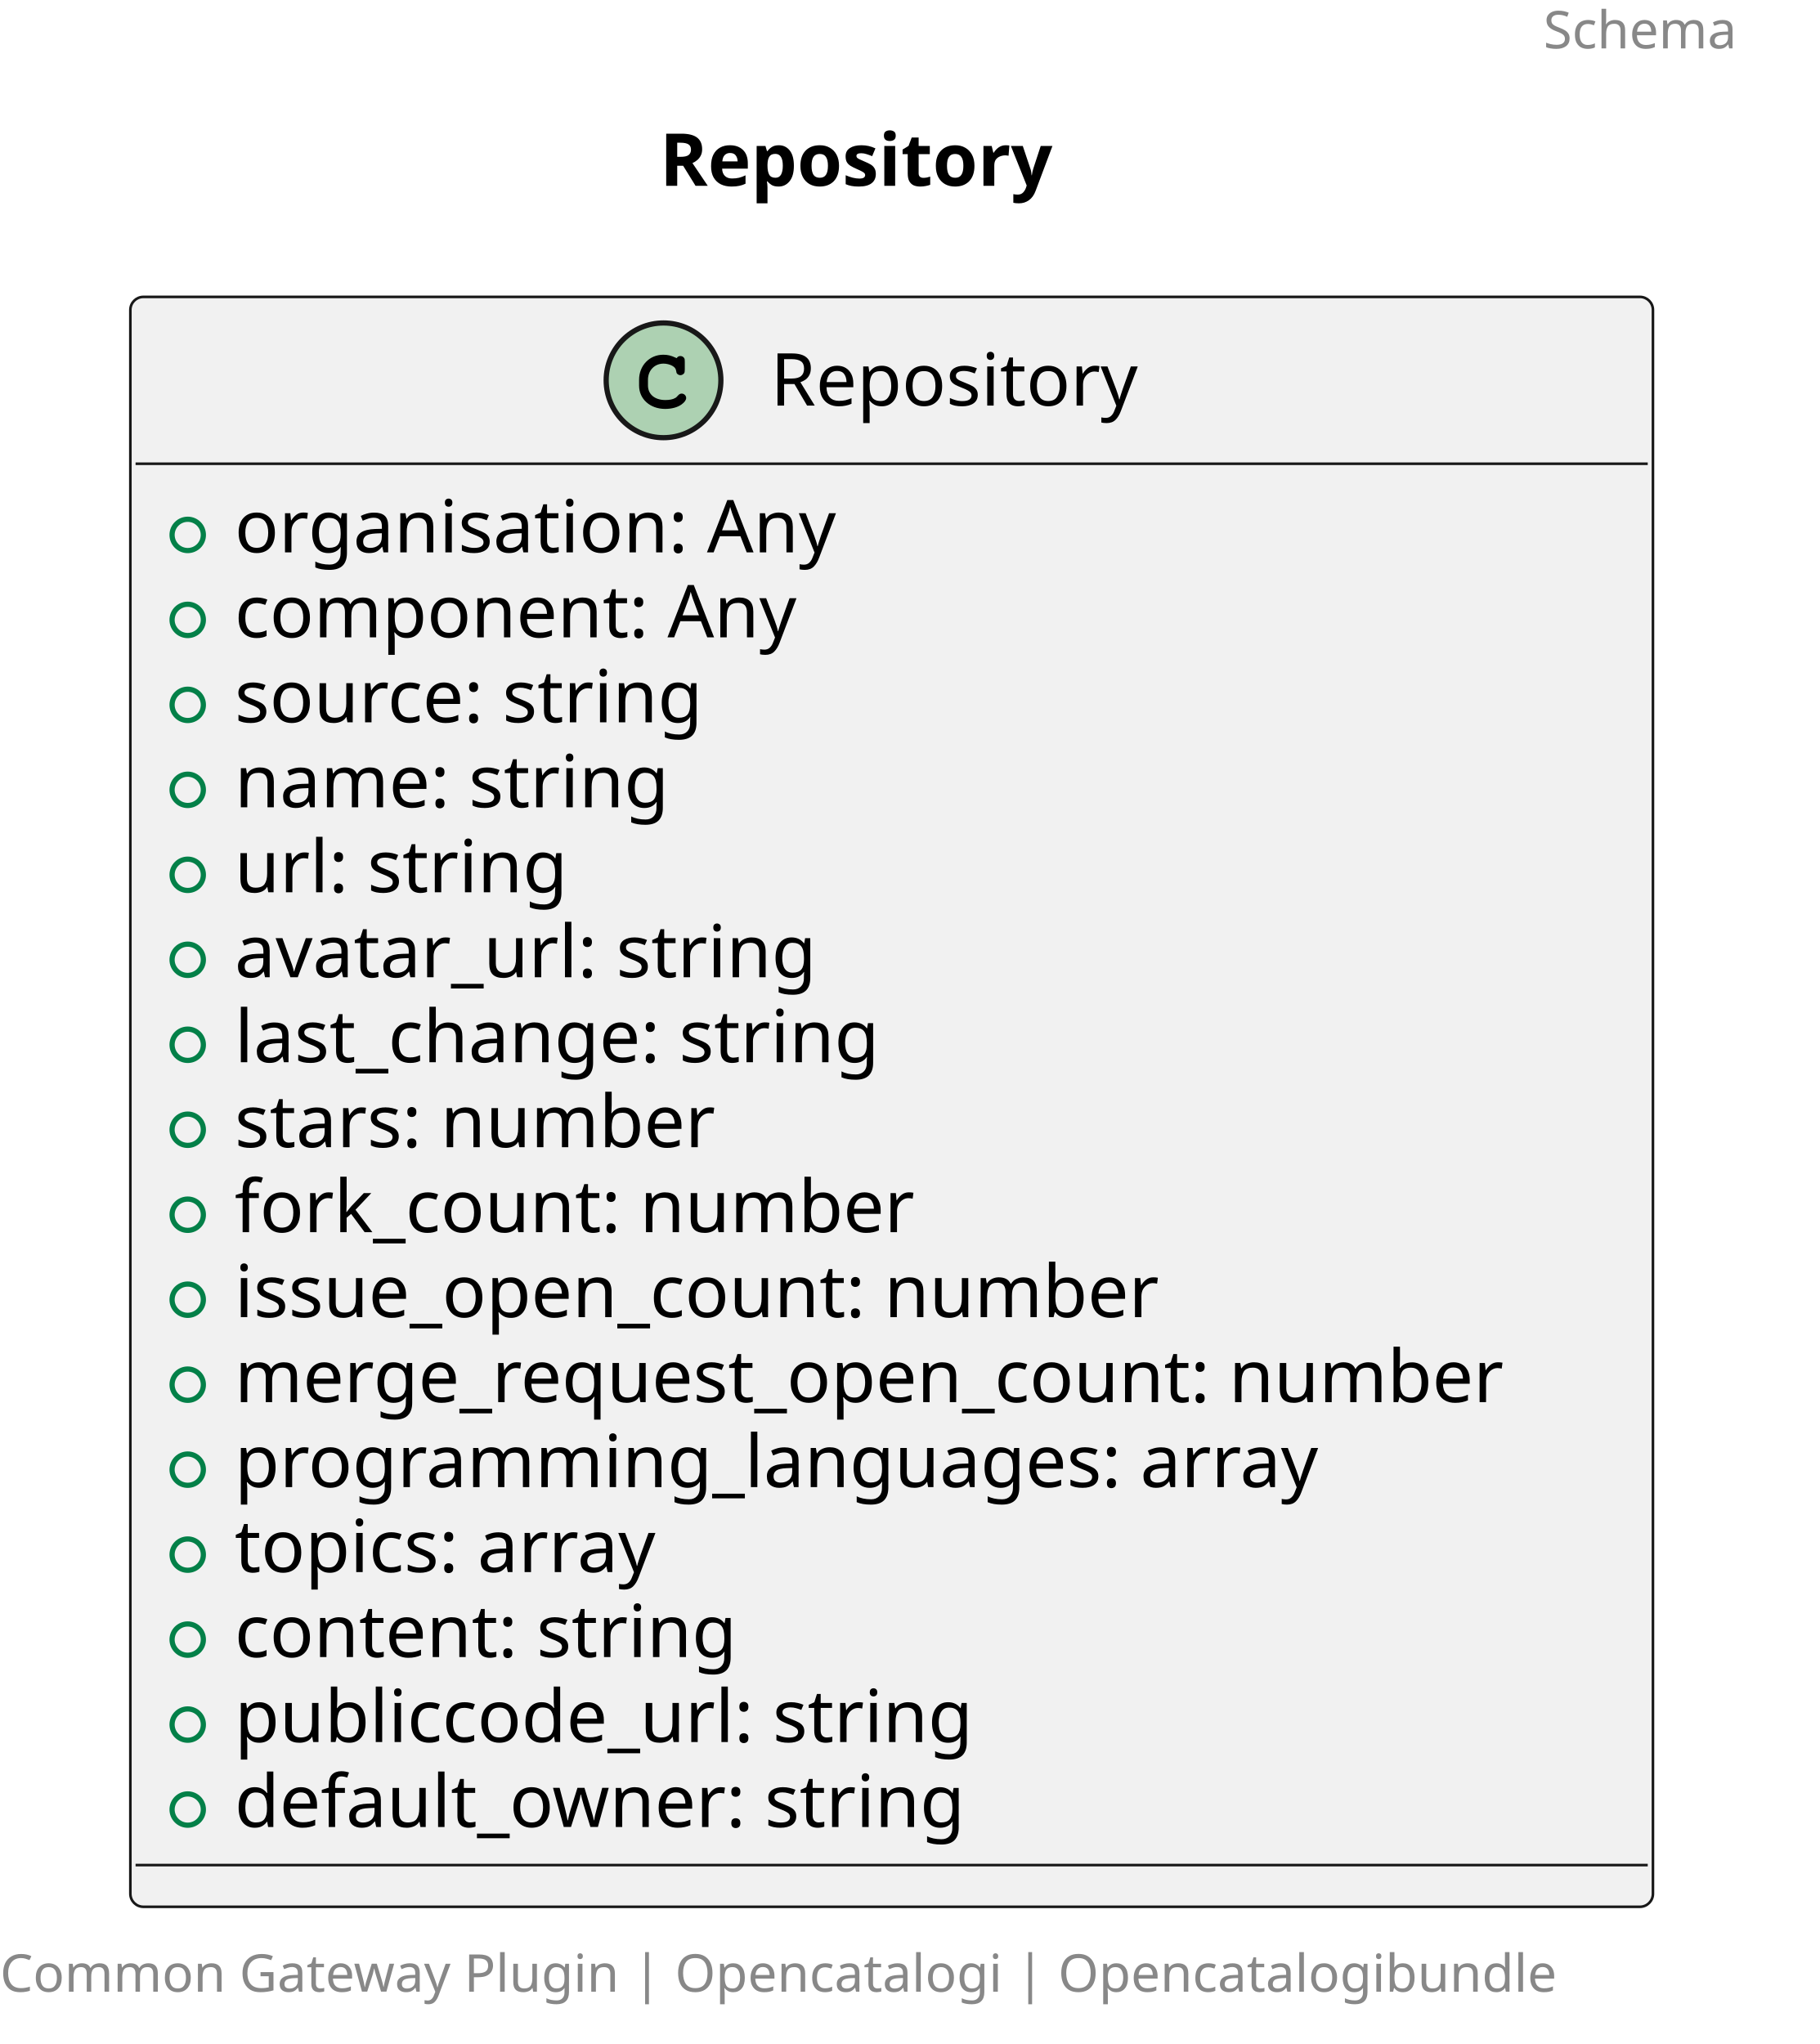
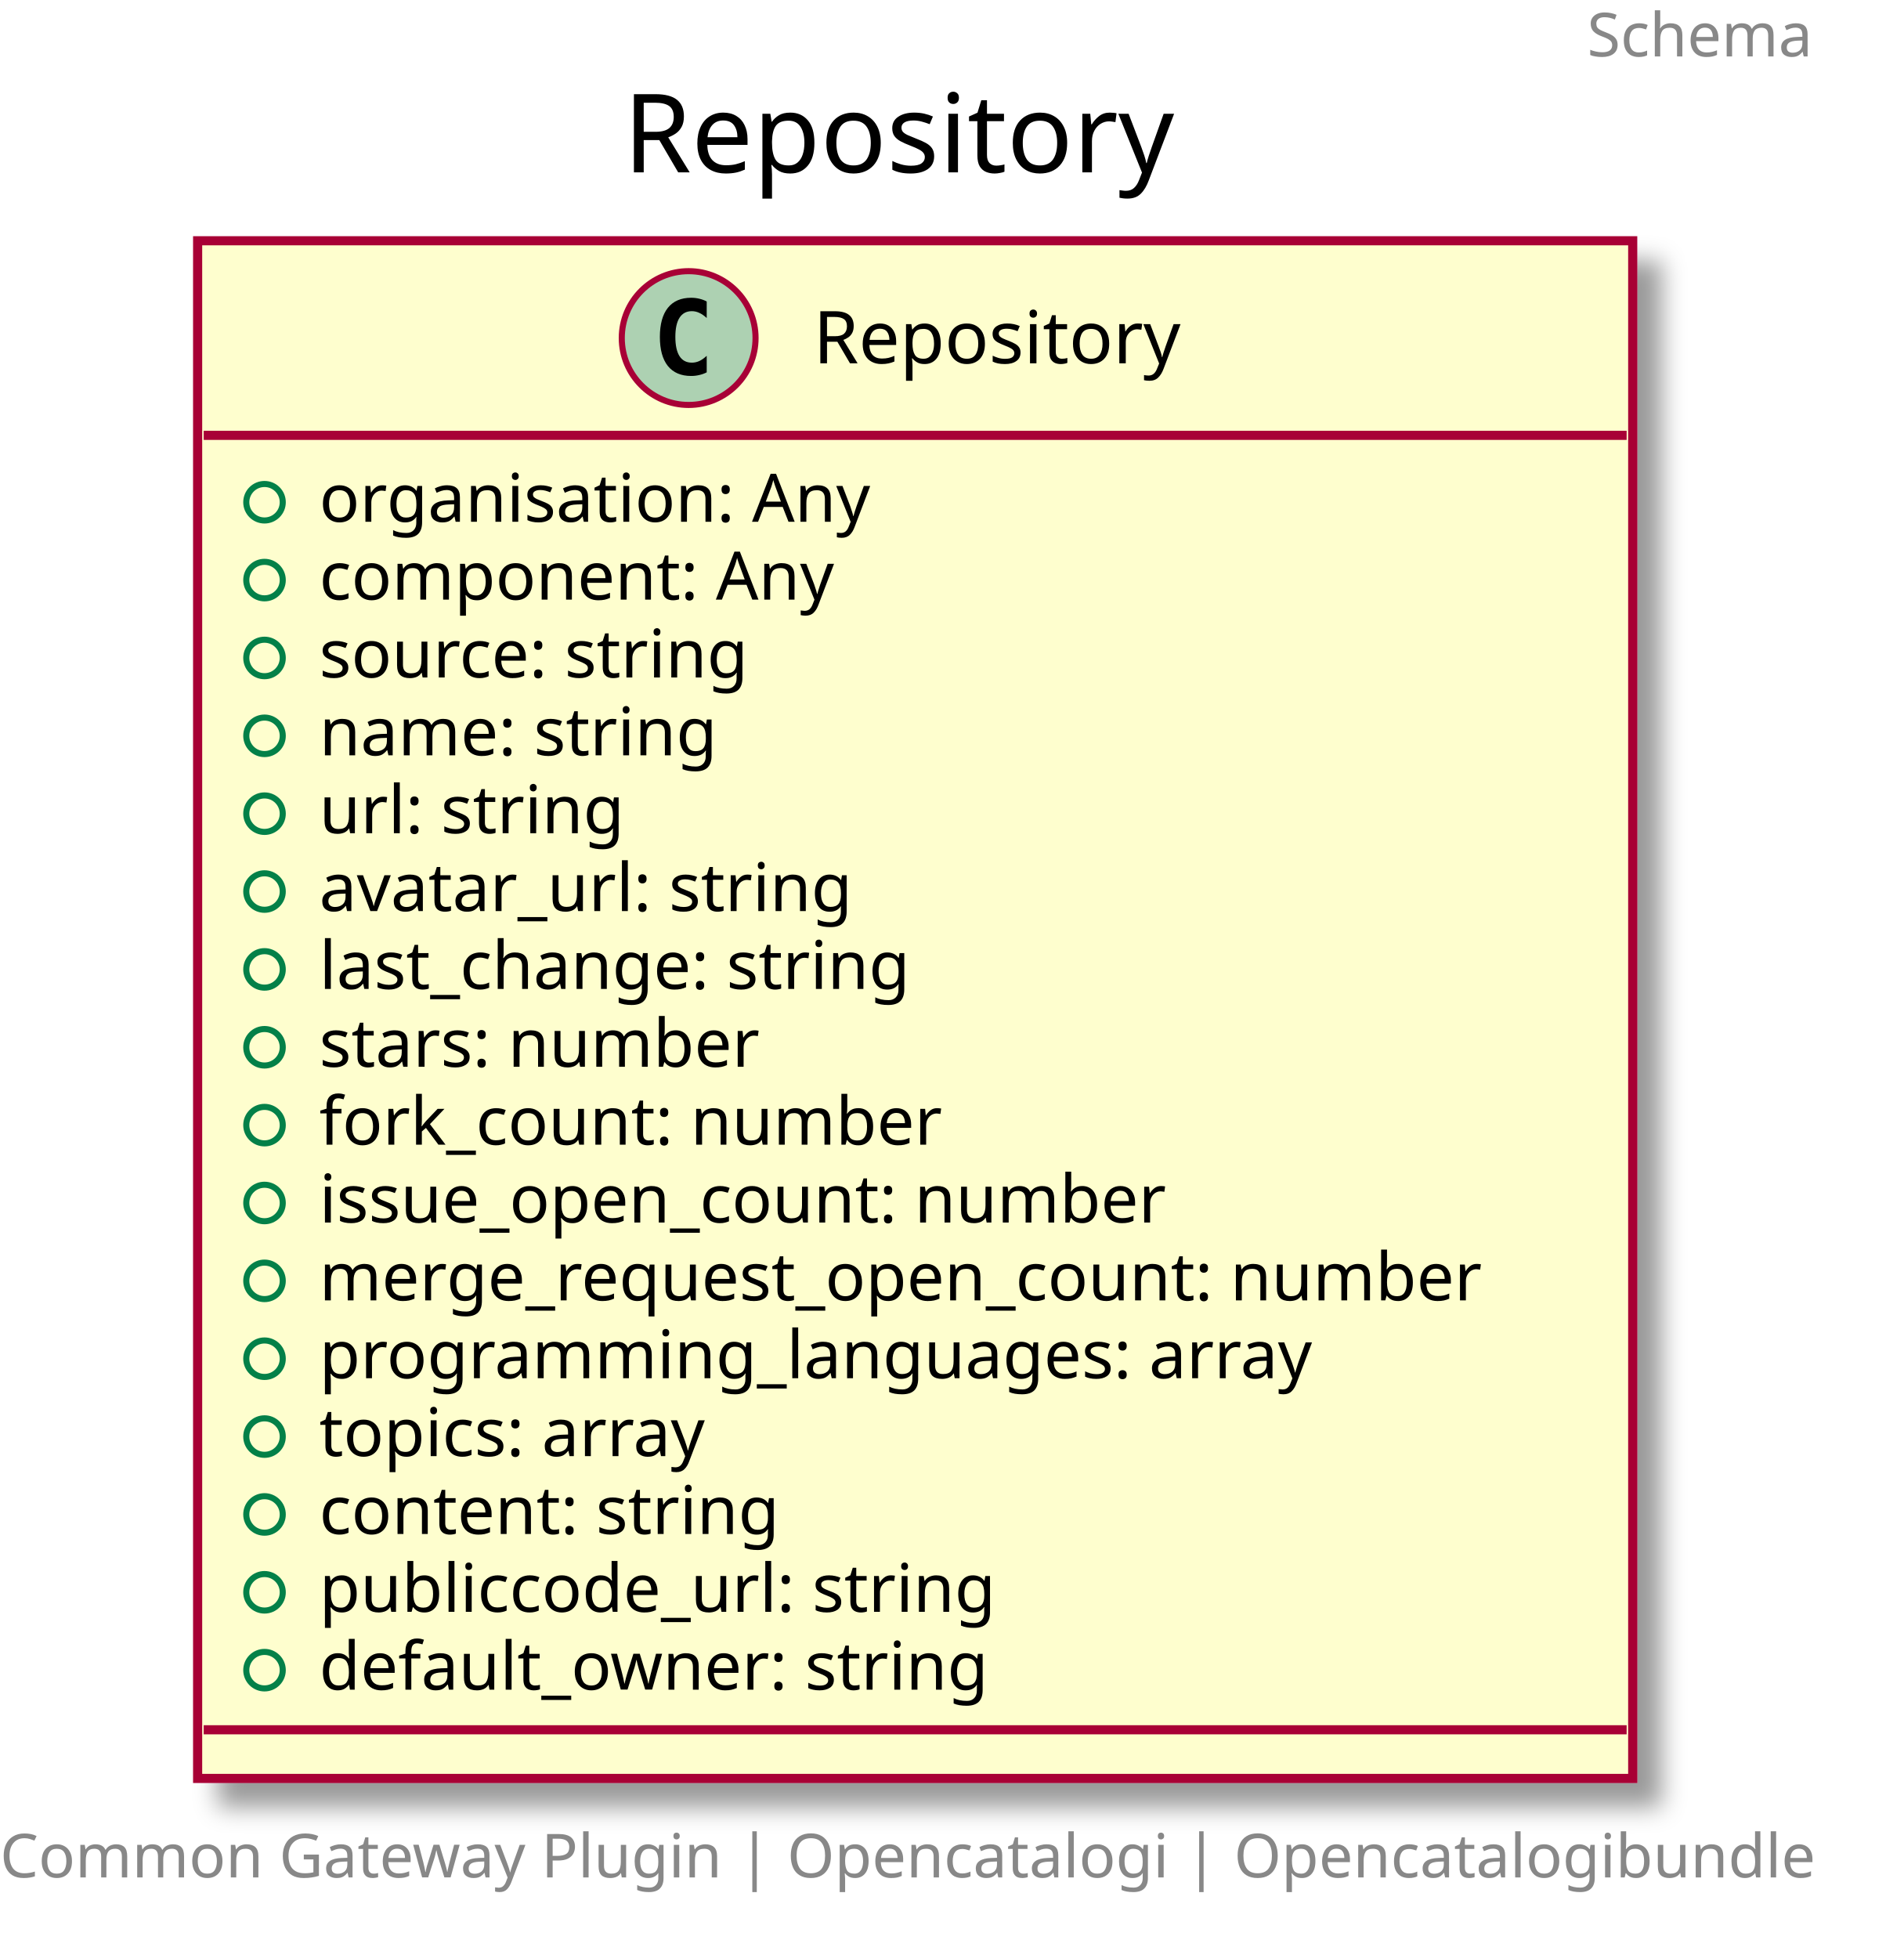
- <svg xmlns="http://www.w3.org/2000/svg" contentStyleType="text/css" height="392px" preserveAspectRatio="none" style="width:349px;height:392px;background:#FFFFFF;" version="1.1" viewBox="0 0 349 392" width="349px" zoomAndPan="magnify">
-   <defs />
+ <svg xmlns="http://www.w3.org/2000/svg" contentScriptType="application/ecmascript" contentStyleType="text/css" height="322px" preserveAspectRatio="none" style="width:313px;height:322px;" version="1.1" viewBox="0 0 313 322" width="313px" zoomAndPan="magnify">
+   <defs>
+     <filter height="300%" id="fsbd9pctuzruu" width="300%" x="-1" y="-1">
+       <feGaussianBlur result="blurOut" stdDeviation="2.0" />
+       <feColorMatrix in="blurOut" result="blurOut2" type="matrix" values="0 0 0 0 0 0 0 0 0 0 0 0 0 0 0 0 0 0 .4 0" />
+       <feOffset dx="4.0" dy="4.0" in="blurOut2" result="blurOut3" />
+       <feBlend in="SourceGraphic" in2="blurOut3" mode="normal" />
+     </filter>
+   </defs>
  <g>
-     <text fill="#888888" font-family="sans-serif" font-size="10" lengthAdjust="spacing" textLength="45" x="296" y="9.282">Schema</text>
-     <text fill="#000000" font-family="sans-serif" font-size="14" font-weight="bold" lengthAdjust="spacing" textLength="88" x="126.5" y="35.636">Repository</text>
-     <g id="elem_Repository">
-       <rect codeLine="5" fill="#F1F1F1" height="308.75" id="Repository" rx="2.5" ry="2.5" style="stroke:#181818;stroke-width:0.5;" width="292" x="25" y="56.938" />
-       <ellipse cx="127.25" cy="72.938" fill="#ADD1B2" rx="11" ry="11" style="stroke:#181818;stroke-width:1.0;" />
-       <path d="M129.594,68.609 C128.656,68.172 128.062,68.031 127.188,68.031 C124.562,68.031 122.562,70.109 122.562,72.828 L122.562,73.953 C122.562,76.531 124.672,78.422 127.562,78.422 C128.781,78.422 129.938,78.125 130.688,77.578 C131.266,77.172 131.594,76.719 131.594,76.328 C131.594,75.875 131.203,75.484 130.734,75.484 C130.516,75.484 130.312,75.562 130.125,75.75 C129.672,76.234 129.672,76.234 129.484,76.328 C129.062,76.594 128.375,76.719 127.609,76.719 C125.562,76.719 124.266,75.625 124.266,73.922 L124.266,72.828 C124.266,71.047 125.516,69.734 127.25,69.734 C127.828,69.734 128.438,69.891 128.906,70.141 C129.391,70.422 129.562,70.641 129.656,71.047 C129.719,71.453 129.75,71.578 129.891,71.703 C130.031,71.844 130.266,71.953 130.484,71.953 C130.75,71.953 131.016,71.812 131.188,71.594 C131.297,71.438 131.328,71.25 131.328,70.828 L131.328,69.406 C131.328,68.969 131.312,68.844 131.219,68.688 C131.062,68.422 130.781,68.281 130.484,68.281 C130.188,68.281 129.984,68.375 129.766,68.688 L129.594,68.609 Z " fill="#000000" />
-       <text fill="#000000" font-family="sans-serif" font-size="14" lengthAdjust="spacing" textLength="79" x="147.75" y="77.784">Repository</text>
-       <line style="stroke:#181818;stroke-width:0.5;" x1="26" x2="316" y1="88.938" y2="88.938" />
-       <ellipse cx="36" cy="102.586" fill="none" rx="3" ry="3" style="stroke:#038048;stroke-width:1.0;" />
-       <text fill="#000000" font-family="sans-serif" font-size="14" lengthAdjust="spacing" textLength="125" x="45" y="105.933">organisation: Any</text>
-       <ellipse cx="36" cy="118.883" fill="none" rx="3" ry="3" style="stroke:#038048;stroke-width:1.0;" />
-       <text fill="#000000" font-family="sans-serif" font-size="14" lengthAdjust="spacing" textLength="120" x="45" y="122.23">component: Any</text>
-       <ellipse cx="36" cy="135.18" fill="none" rx="3" ry="3" style="stroke:#038048;stroke-width:1.0;" />
-       <text fill="#000000" font-family="sans-serif" font-size="14" lengthAdjust="spacing" textLength="98" x="45" y="138.526">source: string</text>
-       <ellipse cx="36" cy="151.477" fill="none" rx="3" ry="3" style="stroke:#038048;stroke-width:1.0;" />
-       <text fill="#000000" font-family="sans-serif" font-size="14" lengthAdjust="spacing" textLength="91" x="45" y="154.823">name: string</text>
-       <ellipse cx="36" cy="167.773" fill="none" rx="3" ry="3" style="stroke:#038048;stroke-width:1.0;" />
-       <text fill="#000000" font-family="sans-serif" font-size="14" lengthAdjust="spacing" textLength="69" x="45" y="171.12">url: string</text>
-       <ellipse cx="36" cy="184.07" fill="none" rx="3" ry="3" style="stroke:#038048;stroke-width:1.0;" />
-       <text fill="#000000" font-family="sans-serif" font-size="14" lengthAdjust="spacing" textLength="121" x="45" y="187.417">avatar_url: string</text>
-       <ellipse cx="36" cy="200.367" fill="none" rx="3" ry="3" style="stroke:#038048;stroke-width:1.0;" />
-       <text fill="#000000" font-family="sans-serif" font-size="14" lengthAdjust="spacing" textLength="136" x="45" y="203.714">last_change: string</text>
-       <ellipse cx="36" cy="216.664" fill="none" rx="3" ry="3" style="stroke:#038048;stroke-width:1.0;" />
-       <text fill="#000000" font-family="sans-serif" font-size="14" lengthAdjust="spacing" textLength="100" x="45" y="220.011">stars: number</text>
-       <ellipse cx="36" cy="232.961" fill="none" rx="3" ry="3" style="stroke:#038048;stroke-width:1.0;" />
-       <text fill="#000000" font-family="sans-serif" font-size="14" lengthAdjust="spacing" textLength="143" x="45" y="236.308">fork_count: number</text>
-       <ellipse cx="36" cy="249.258" fill="none" rx="3" ry="3" style="stroke:#038048;stroke-width:1.0;" />
-       <text fill="#000000" font-family="sans-serif" font-size="14" lengthAdjust="spacing" textLength="192" x="45" y="252.605">issue_open_count: number</text>
-       <ellipse cx="36" cy="265.555" fill="none" rx="3" ry="3" style="stroke:#038048;stroke-width:1.0;" />
-       <text fill="#000000" font-family="sans-serif" font-size="14" lengthAdjust="spacing" textLength="266" x="45" y="268.901">merge_request_open_count: number</text>
-       <ellipse cx="36" cy="281.852" fill="none" rx="3" ry="3" style="stroke:#038048;stroke-width:1.0;" />
-       <text fill="#000000" font-family="sans-serif" font-size="14" lengthAdjust="spacing" textLength="221" x="45" y="285.198">programming_languages: array</text>
-       <ellipse cx="36" cy="298.148" fill="none" rx="3" ry="3" style="stroke:#038048;stroke-width:1.0;" />
-       <text fill="#000000" font-family="sans-serif" font-size="14" lengthAdjust="spacing" textLength="90" x="45" y="301.495">topics: array</text>
-       <ellipse cx="36" cy="314.445" fill="none" rx="3" ry="3" style="stroke:#038048;stroke-width:1.0;" />
-       <text fill="#000000" font-family="sans-serif" font-size="14" lengthAdjust="spacing" textLength="109" x="45" y="317.792">content: string</text>
-       <ellipse cx="36" cy="330.742" fill="none" rx="3" ry="3" style="stroke:#038048;stroke-width:1.0;" />
-       <text fill="#000000" font-family="sans-serif" font-size="14" lengthAdjust="spacing" textLength="155" x="45" y="334.089">publiccode_url: string</text>
-       <ellipse cx="36" cy="347.039" fill="none" rx="3" ry="3" style="stroke:#038048;stroke-width:1.0;" />
-       <text fill="#000000" font-family="sans-serif" font-size="14" lengthAdjust="spacing" textLength="153" x="45" y="350.386">default_owner: string</text>
-       <line style="stroke:#181818;stroke-width:0.5;" x1="26" x2="316" y1="357.688" y2="357.688" />
-     </g>
-     <text fill="#888888" font-family="sans-serif" font-size="10" lengthAdjust="spacing" textLength="341" x="0" y="381.97">Common Gateway Plugin | Opencatalogi | Opencatalogibundle</text>
+     <text fill="#888888" font-family="sans-serif" font-size="10" lengthAdjust="spacingAndGlyphs" textLength="40" x="261" y="9.282">Schema</text>
+     <text fill="#000000" font-family="sans-serif" font-size="18" lengthAdjust="spacingAndGlyphs" textLength="96" x="102.5" y="28.349">Repository</text>
+     <rect fill="#FEFECE" filter="url(#fsbd9pctuzruu)" height="252.875" id="Repository" style="stroke: #A80036; stroke-width: 1.5;" width="236" x="32.5" y="39.594" />
+     <ellipse cx="113.25" cy="55.594" fill="#ADD1B2" rx="11" ry="11" style="stroke: #A80036; stroke-width: 1.0;" />
+     <path d="M116.219,61.234 Q115.641,61.531 115,61.672 Q114.359,61.828 113.656,61.828 Q111.156,61.828 109.828,60.188 Q108.516,58.531 108.516,55.406 Q108.516,52.281 109.828,50.625 Q111.156,48.969 113.656,48.969 Q114.359,48.969 115,49.125 Q115.656,49.281 116.219,49.578 L116.219,52.297 Q115.594,51.719 115,51.453 Q114.406,51.172 113.781,51.172 Q112.438,51.172 111.75,52.25 Q111.062,53.312 111.062,55.406 Q111.062,57.5 111.75,58.578 Q112.438,59.641 113.781,59.641 Q114.406,59.641 115,59.375 Q115.594,59.094 116.219,58.516 L116.219,61.234 Z " />
+     <text fill="#000000" font-family="sans-serif" font-size="12" lengthAdjust="spacingAndGlyphs" textLength="66" x="133.75" y="59.748">Repository</text>
+     <line style="stroke: #A80036; stroke-width: 1.5;" x1="33.5" x2="267.5" y1="71.594" y2="71.594" />
+     <ellipse cx="43.5" cy="82.594" fill="none" rx="3" ry="3" style="stroke: #038048; stroke-width: 1.0;" />
+     <text fill="#000000" font-family="sans-serif" font-size="11" lengthAdjust="spacingAndGlyphs" textLength="99" x="52.5" y="85.804">organisation: Any</text>
+     <ellipse cx="43.5" cy="95.398" fill="none" rx="3" ry="3" style="stroke: #038048; stroke-width: 1.0;" />
+     <text fill="#000000" font-family="sans-serif" font-size="11" lengthAdjust="spacingAndGlyphs" textLength="91" x="52.5" y="98.609">component: Any</text>
+     <ellipse cx="43.5" cy="108.203" fill="none" rx="3" ry="3" style="stroke: #038048; stroke-width: 1.0;" />
+     <text fill="#000000" font-family="sans-serif" font-size="11" lengthAdjust="spacingAndGlyphs" textLength="80" x="52.5" y="111.414">source: string</text>
+     <ellipse cx="43.5" cy="121.008" fill="none" rx="3" ry="3" style="stroke: #038048; stroke-width: 1.0;" />
+     <text fill="#000000" font-family="sans-serif" font-size="11" lengthAdjust="spacingAndGlyphs" textLength="73" x="52.5" y="124.218">name: string</text>
+     <ellipse cx="43.5" cy="133.812" fill="none" rx="3" ry="3" style="stroke: #038048; stroke-width: 1.0;" />
+     <text fill="#000000" font-family="sans-serif" font-size="11" lengthAdjust="spacingAndGlyphs" textLength="56" x="52.5" y="137.023">url: string</text>
+     <ellipse cx="43.5" cy="146.617" fill="none" rx="3" ry="3" style="stroke: #038048; stroke-width: 1.0;" />
+     <text fill="#000000" font-family="sans-serif" font-size="11" lengthAdjust="spacingAndGlyphs" textLength="98" x="52.5" y="149.828">avatar_url: string</text>
+     <ellipse cx="43.5" cy="159.422" fill="none" rx="3" ry="3" style="stroke: #038048; stroke-width: 1.0;" />
+     <text fill="#000000" font-family="sans-serif" font-size="11" lengthAdjust="spacingAndGlyphs" textLength="109" x="52.5" y="162.632">last_change: string</text>
+     <ellipse cx="43.5" cy="172.227" fill="none" rx="3" ry="3" style="stroke: #038048; stroke-width: 1.0;" />
+     <text fill="#000000" font-family="sans-serif" font-size="11" lengthAdjust="spacingAndGlyphs" textLength="82" x="52.5" y="175.437">stars: number</text>
+     <ellipse cx="43.5" cy="185.031" fill="none" rx="3" ry="3" style="stroke: #038048; stroke-width: 1.0;" />
+     <text fill="#000000" font-family="sans-serif" font-size="11" lengthAdjust="spacingAndGlyphs" textLength="111" x="52.5" y="188.242">fork_count: number</text>
+     <ellipse cx="43.5" cy="197.836" fill="none" rx="3" ry="3" style="stroke: #038048; stroke-width: 1.0;" />
+     <text fill="#000000" font-family="sans-serif" font-size="11" lengthAdjust="spacingAndGlyphs" textLength="154" x="52.5" y="201.046">issue_open_count: number</text>
+     <ellipse cx="43.5" cy="210.641" fill="none" rx="3" ry="3" style="stroke: #038048; stroke-width: 1.0;" />
+     <text fill="#000000" font-family="sans-serif" font-size="11" lengthAdjust="spacingAndGlyphs" textLength="210" x="52.5" y="213.851">merge_request_open_count: number</text>
+     <ellipse cx="43.5" cy="223.445" fill="none" rx="3" ry="3" style="stroke: #038048; stroke-width: 1.0;" />
+     <text fill="#000000" font-family="sans-serif" font-size="11" lengthAdjust="spacingAndGlyphs" textLength="180" x="52.5" y="226.656">programming_languages: array</text>
+     <ellipse cx="43.5" cy="236.25" fill="none" rx="3" ry="3" style="stroke: #038048; stroke-width: 1.0;" />
+     <text fill="#000000" font-family="sans-serif" font-size="11" lengthAdjust="spacingAndGlyphs" textLength="72" x="52.5" y="239.46">topics: array</text>
+     <ellipse cx="43.5" cy="249.055" fill="none" rx="3" ry="3" style="stroke: #038048; stroke-width: 1.0;" />
+     <text fill="#000000" font-family="sans-serif" font-size="11" lengthAdjust="spacingAndGlyphs" textLength="83" x="52.5" y="252.265">content: string</text>
+     <ellipse cx="43.5" cy="261.859" fill="none" rx="3" ry="3" style="stroke: #038048; stroke-width: 1.0;" />
+     <text fill="#000000" font-family="sans-serif" font-size="11" lengthAdjust="spacingAndGlyphs" textLength="122" x="52.5" y="265.07">publiccode_url: string</text>
+     <ellipse cx="43.5" cy="274.664" fill="none" rx="3" ry="3" style="stroke: #038048; stroke-width: 1.0;" />
+     <text fill="#000000" font-family="sans-serif" font-size="11" lengthAdjust="spacingAndGlyphs" textLength="121" x="52.5" y="277.875">default_owner: string</text>
+     <line style="stroke: #A80036; stroke-width: 1.5;" x1="33.5" x2="267.5" y1="284.469" y2="284.469" />
+     <text fill="#888888" font-family="sans-serif" font-size="10" lengthAdjust="spacingAndGlyphs" textLength="301" x="0" y="308.751">Common Gateway Plugin | Opencatalogi | Opencatalogibundle</text>
  </g>
</svg>
